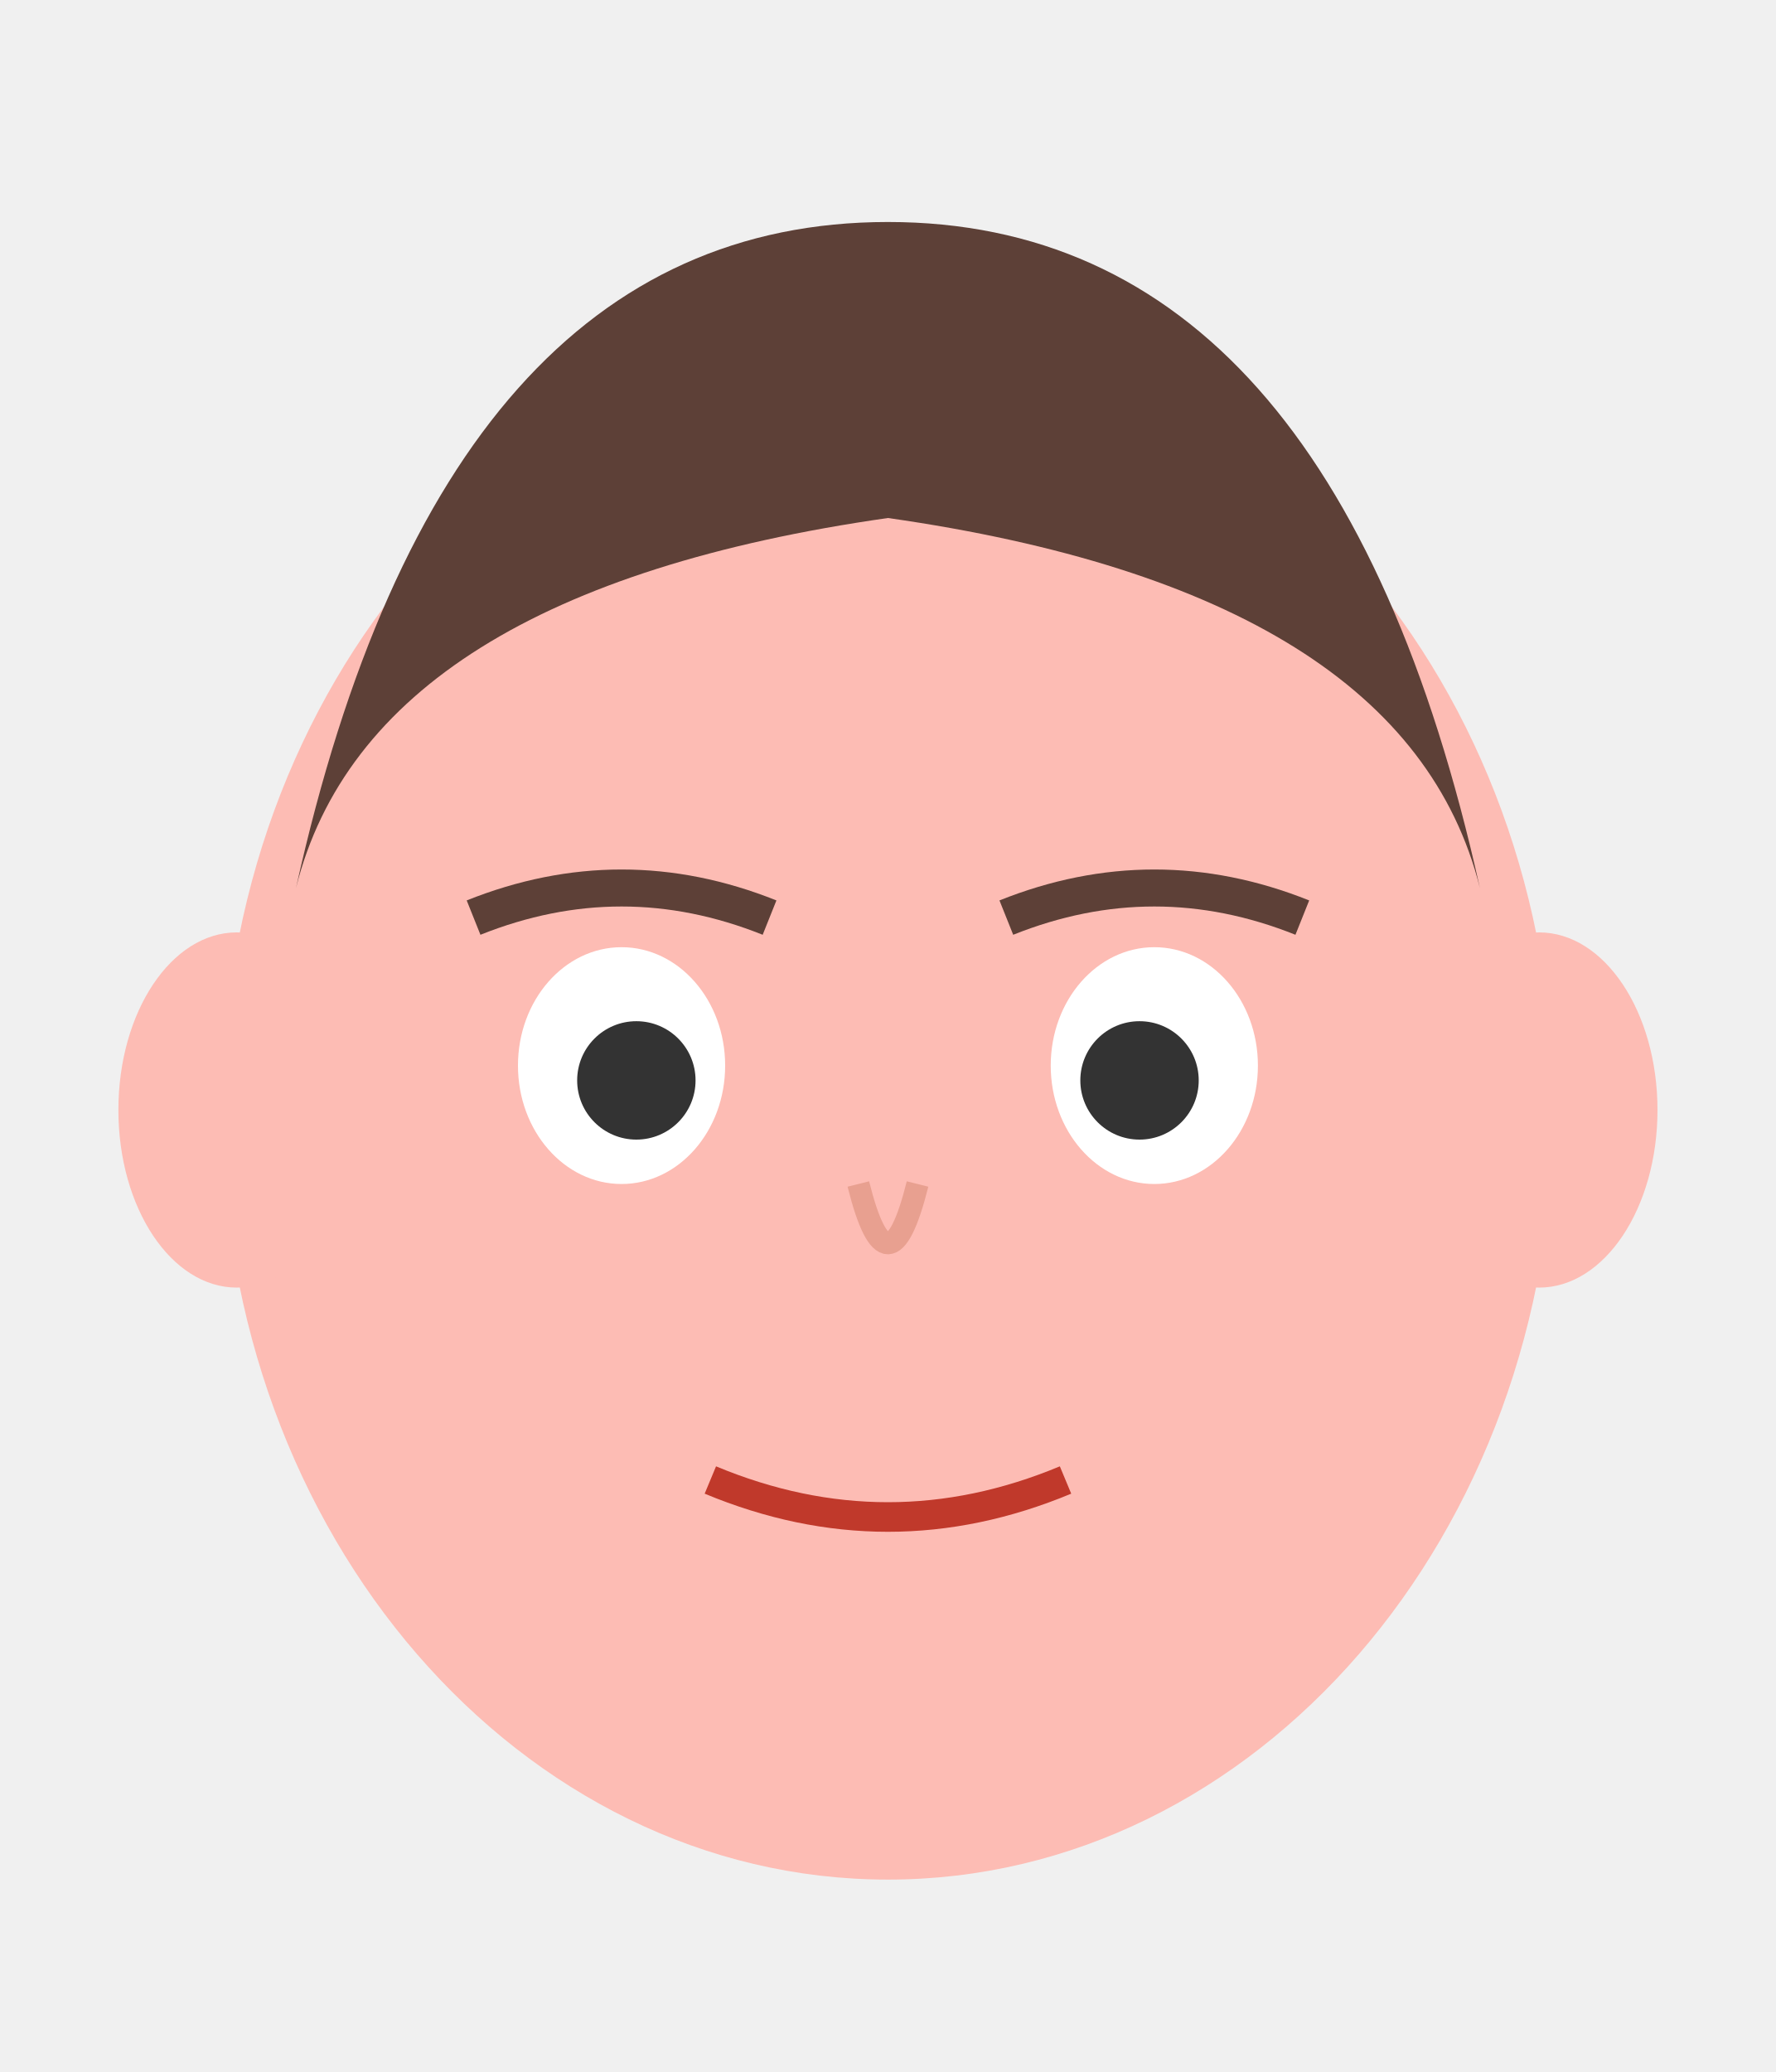
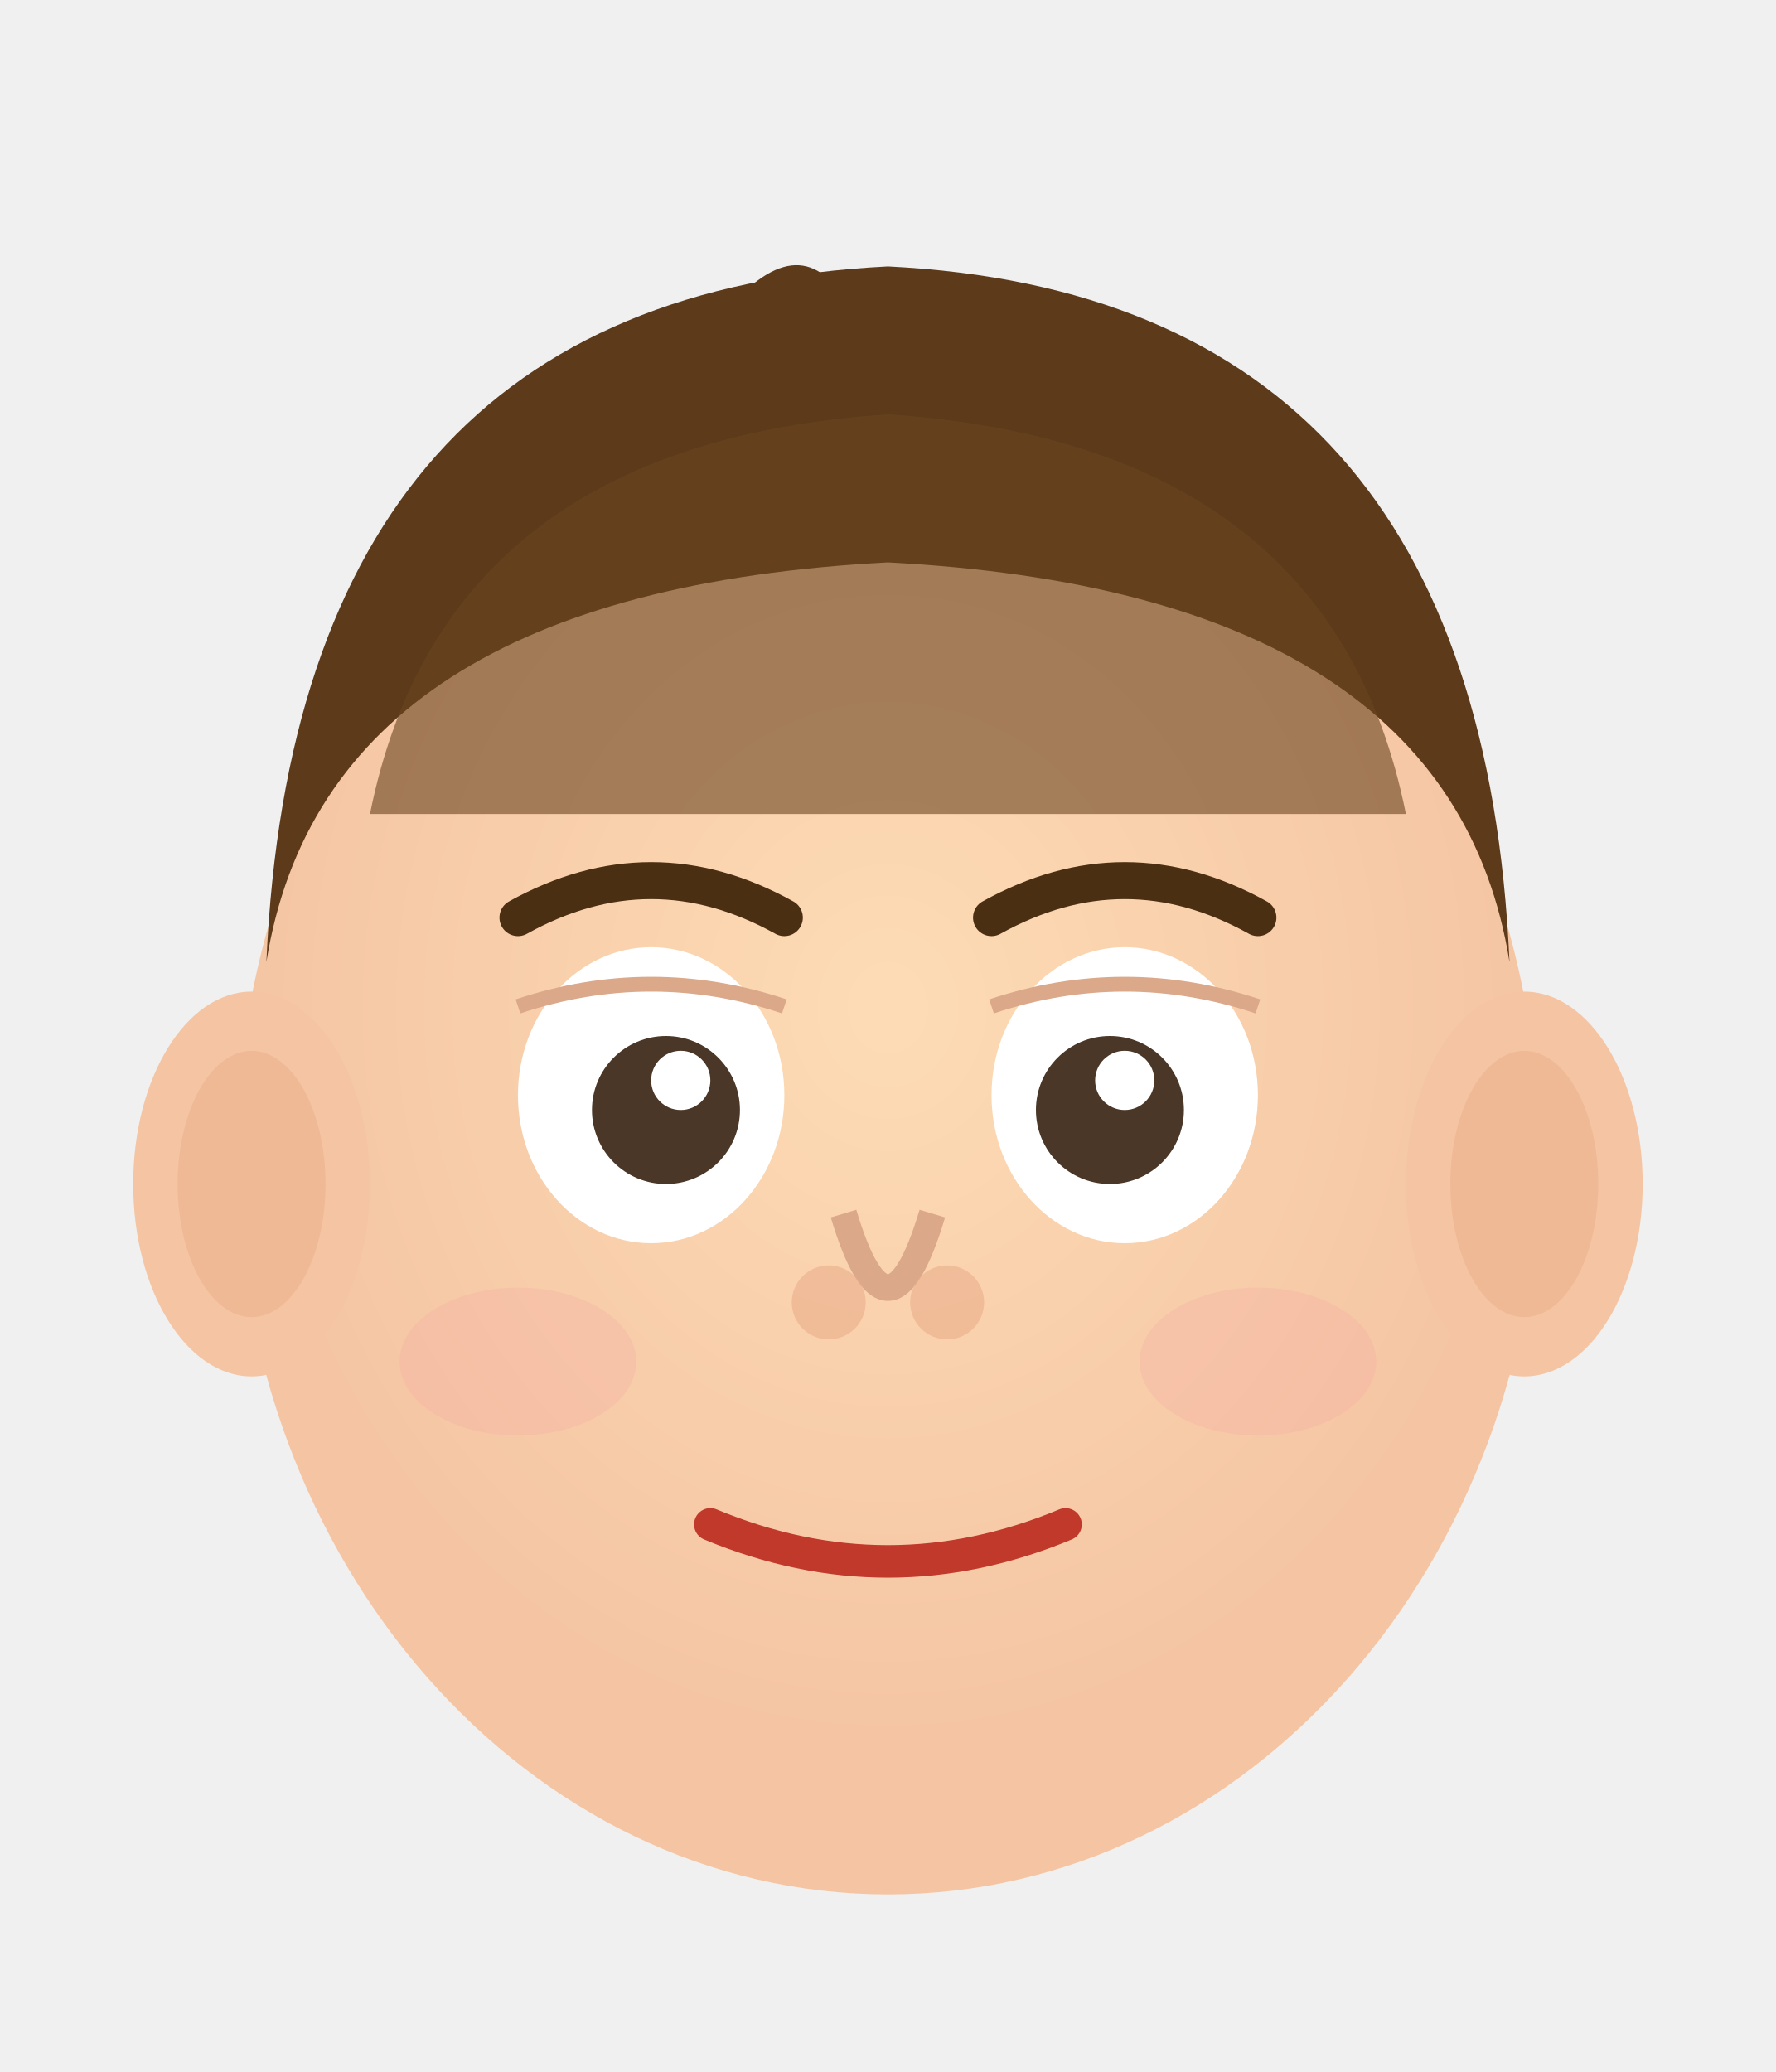
<svg xmlns="http://www.w3.org/2000/svg" viewBox="0 0 120 140">
-   <ellipse cx="60" cy="75" rx="45" ry="52" fill="#FDBCB4" />
-   <path d="M20 60 Q30 15 60 15 Q90 15 100 60 Q95 40 60 35 Q25 40 20 60" fill="#5D4037" />
-   <ellipse cx="42" cy="72" rx="7" ry="8" fill="white" />
-   <circle cx="43" cy="73" r="4" fill="#333" />
-   <ellipse cx="78" cy="72" rx="7" ry="8" fill="white" />
-   <circle cx="77" cy="73" r="4" fill="#333" />
-   <path d="M32 62 Q42 58 52 62" stroke="#5D4037" stroke-width="2.5" fill="none" />
-   <path d="M68 62 Q78 58 88 62" stroke="#5D4037" stroke-width="2.5" fill="none" />
-   <path d="M58 80 Q60 88 62 80" stroke="#E8A090" stroke-width="1.5" fill="none" />
-   <path d="M48 100 Q60 105 72 100" stroke="#C0392B" stroke-width="2" fill="none" />
-   <ellipse cx="16" cy="75" rx="8" ry="12" fill="#FDBCB4" />
-   <ellipse cx="104" cy="75" rx="8" ry="12" fill="#FDBCB4" />
+   <defs>
+     <radialGradient id="skin" cx="50%" cy="40%">
+       <stop offset="0%" stop-color="#FDDCB5" />
+       <stop offset="100%" stop-color="#F5C5A3" />
+     </radialGradient>
+   </defs>
+   <ellipse cx="60" cy="78" rx="44" ry="50" fill="url(#skin)" />
+   <ellipse cx="17" cy="80" rx="8" ry="13" fill="#F5C5A3" />
+   <ellipse cx="17" cy="80" rx="5" ry="9" fill="#EAAE8A" opacity="0.5" />
+   <ellipse cx="103" cy="80" rx="8" ry="13" fill="#F5C5A3" />
+   <ellipse cx="103" cy="80" rx="5" ry="9" fill="#EAAE8A" opacity="0.5" />
+   <path d="M18 65 Q20 20 60 18 Q100 20 102 65 Q98 40 60 38 Q22 40 18 65" fill="#5D3A1A" />
+   <path d="M25 55 Q30 30 60 28 Q90 30 95 55" fill="#6B4520" opacity="0.6" />
+   <path d="M50 20 Q55 15 58 22" fill="#5D3A1A" />
+   <path d="M35 62 Q44 57 53 62" stroke="#4A2F12" stroke-width="2.5" fill="none" stroke-linecap="round" />
+   <path d="M67 62 Q76 57 85 62" stroke="#4A2F12" stroke-width="2.5" fill="none" stroke-linecap="round" />
+   <ellipse cx="44" cy="74" rx="9" ry="10" fill="white" />
+   <ellipse cx="76" cy="74" rx="9" ry="10" fill="white" />
+   <circle cx="45" cy="75" r="5" fill="#4A3728" />
+   <circle cx="75" cy="75" r="5" fill="#4A3728" />
+   <circle cx="46" cy="73" r="2" fill="white" />
+   <circle cx="76" cy="73" r="2" fill="white" />
+   <path d="M35 68 Q44 65 53 68" stroke="#DBA88A" stroke-width="1" fill="none" />
+   <path d="M67 68 Q76 65 85 68" stroke="#DBA88A" stroke-width="1" fill="none" />
+   <path d="M57 82 Q60 92 63 82" stroke="#DBA88A" stroke-width="1.8" fill="none" />
+   <circle cx="56" cy="88" r="2.5" fill="#EAAE8A" opacity="0.6" />
+   <circle cx="64" cy="88" r="2.5" fill="#EAAE8A" opacity="0.6" />
+   <path d="M48 103 Q60 108 72 103" stroke="#C0392B" stroke-width="2.2" fill="none" stroke-linecap="round" />
+   <ellipse cx="35" cy="92" rx="8" ry="5" fill="#F5A5A5" opacity="0.25" />
+   <ellipse cx="85" cy="92" rx="8" ry="5" fill="#F5A5A5" opacity="0.25" />
</svg>
